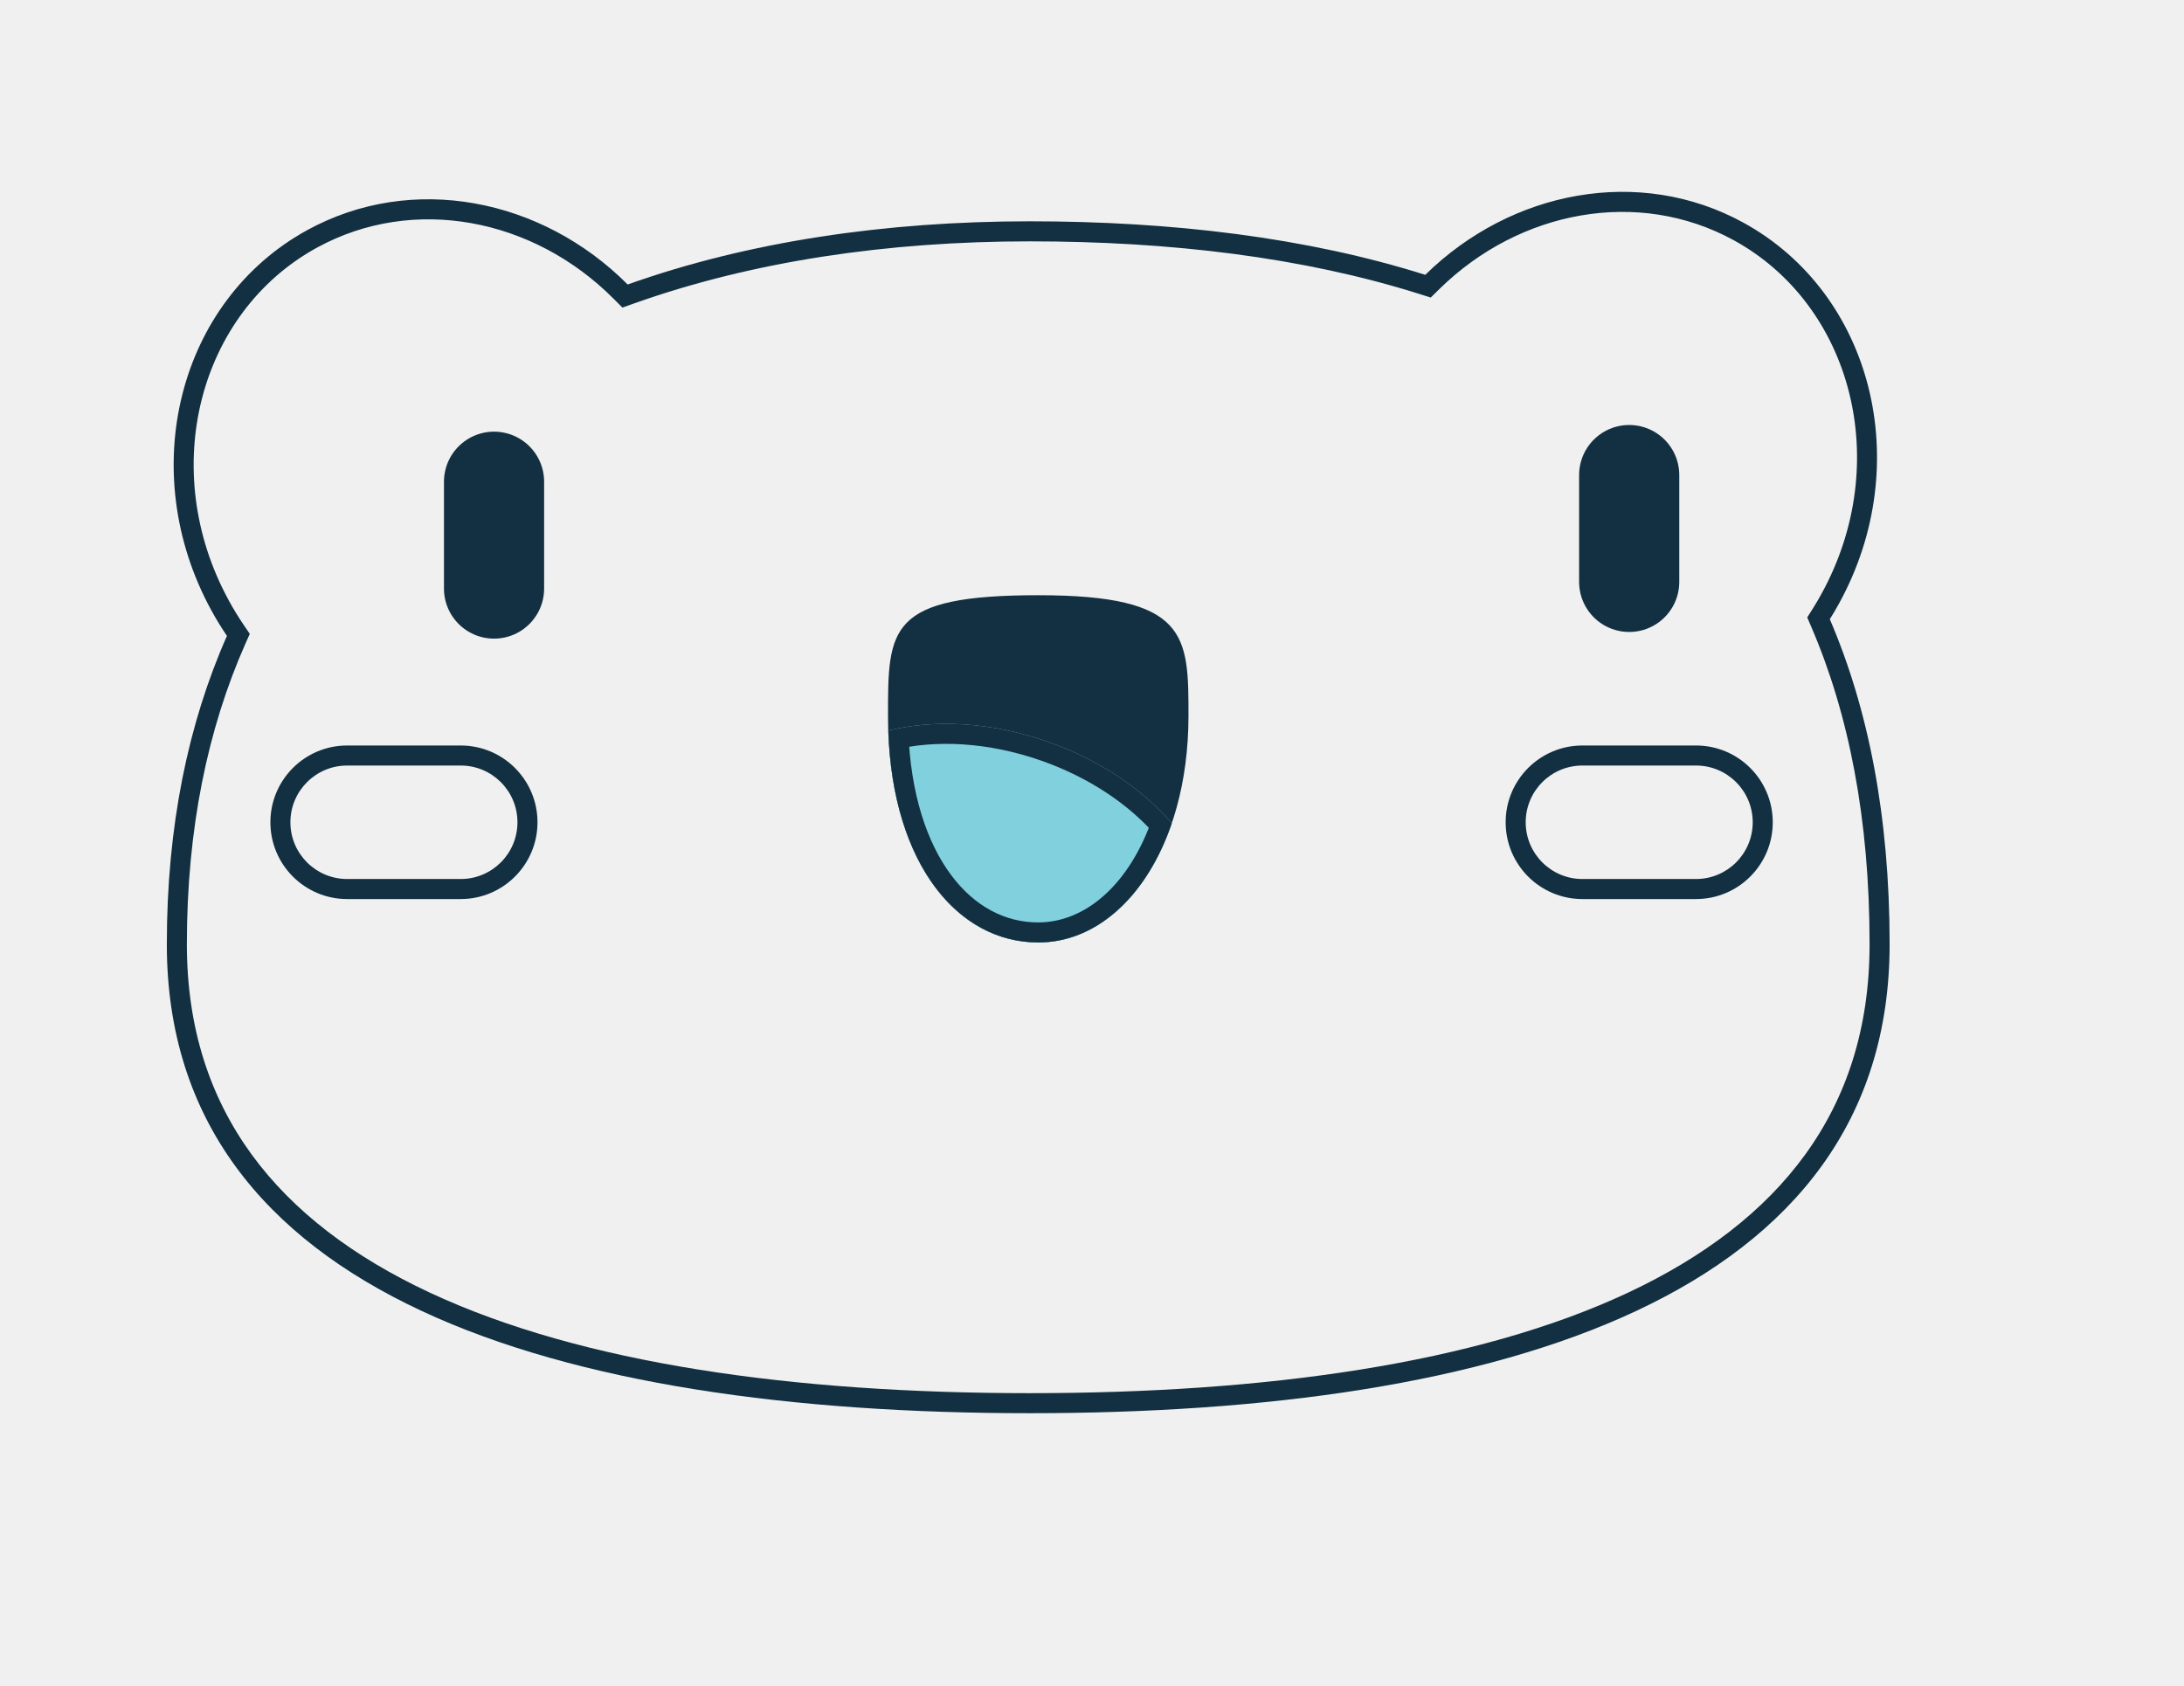
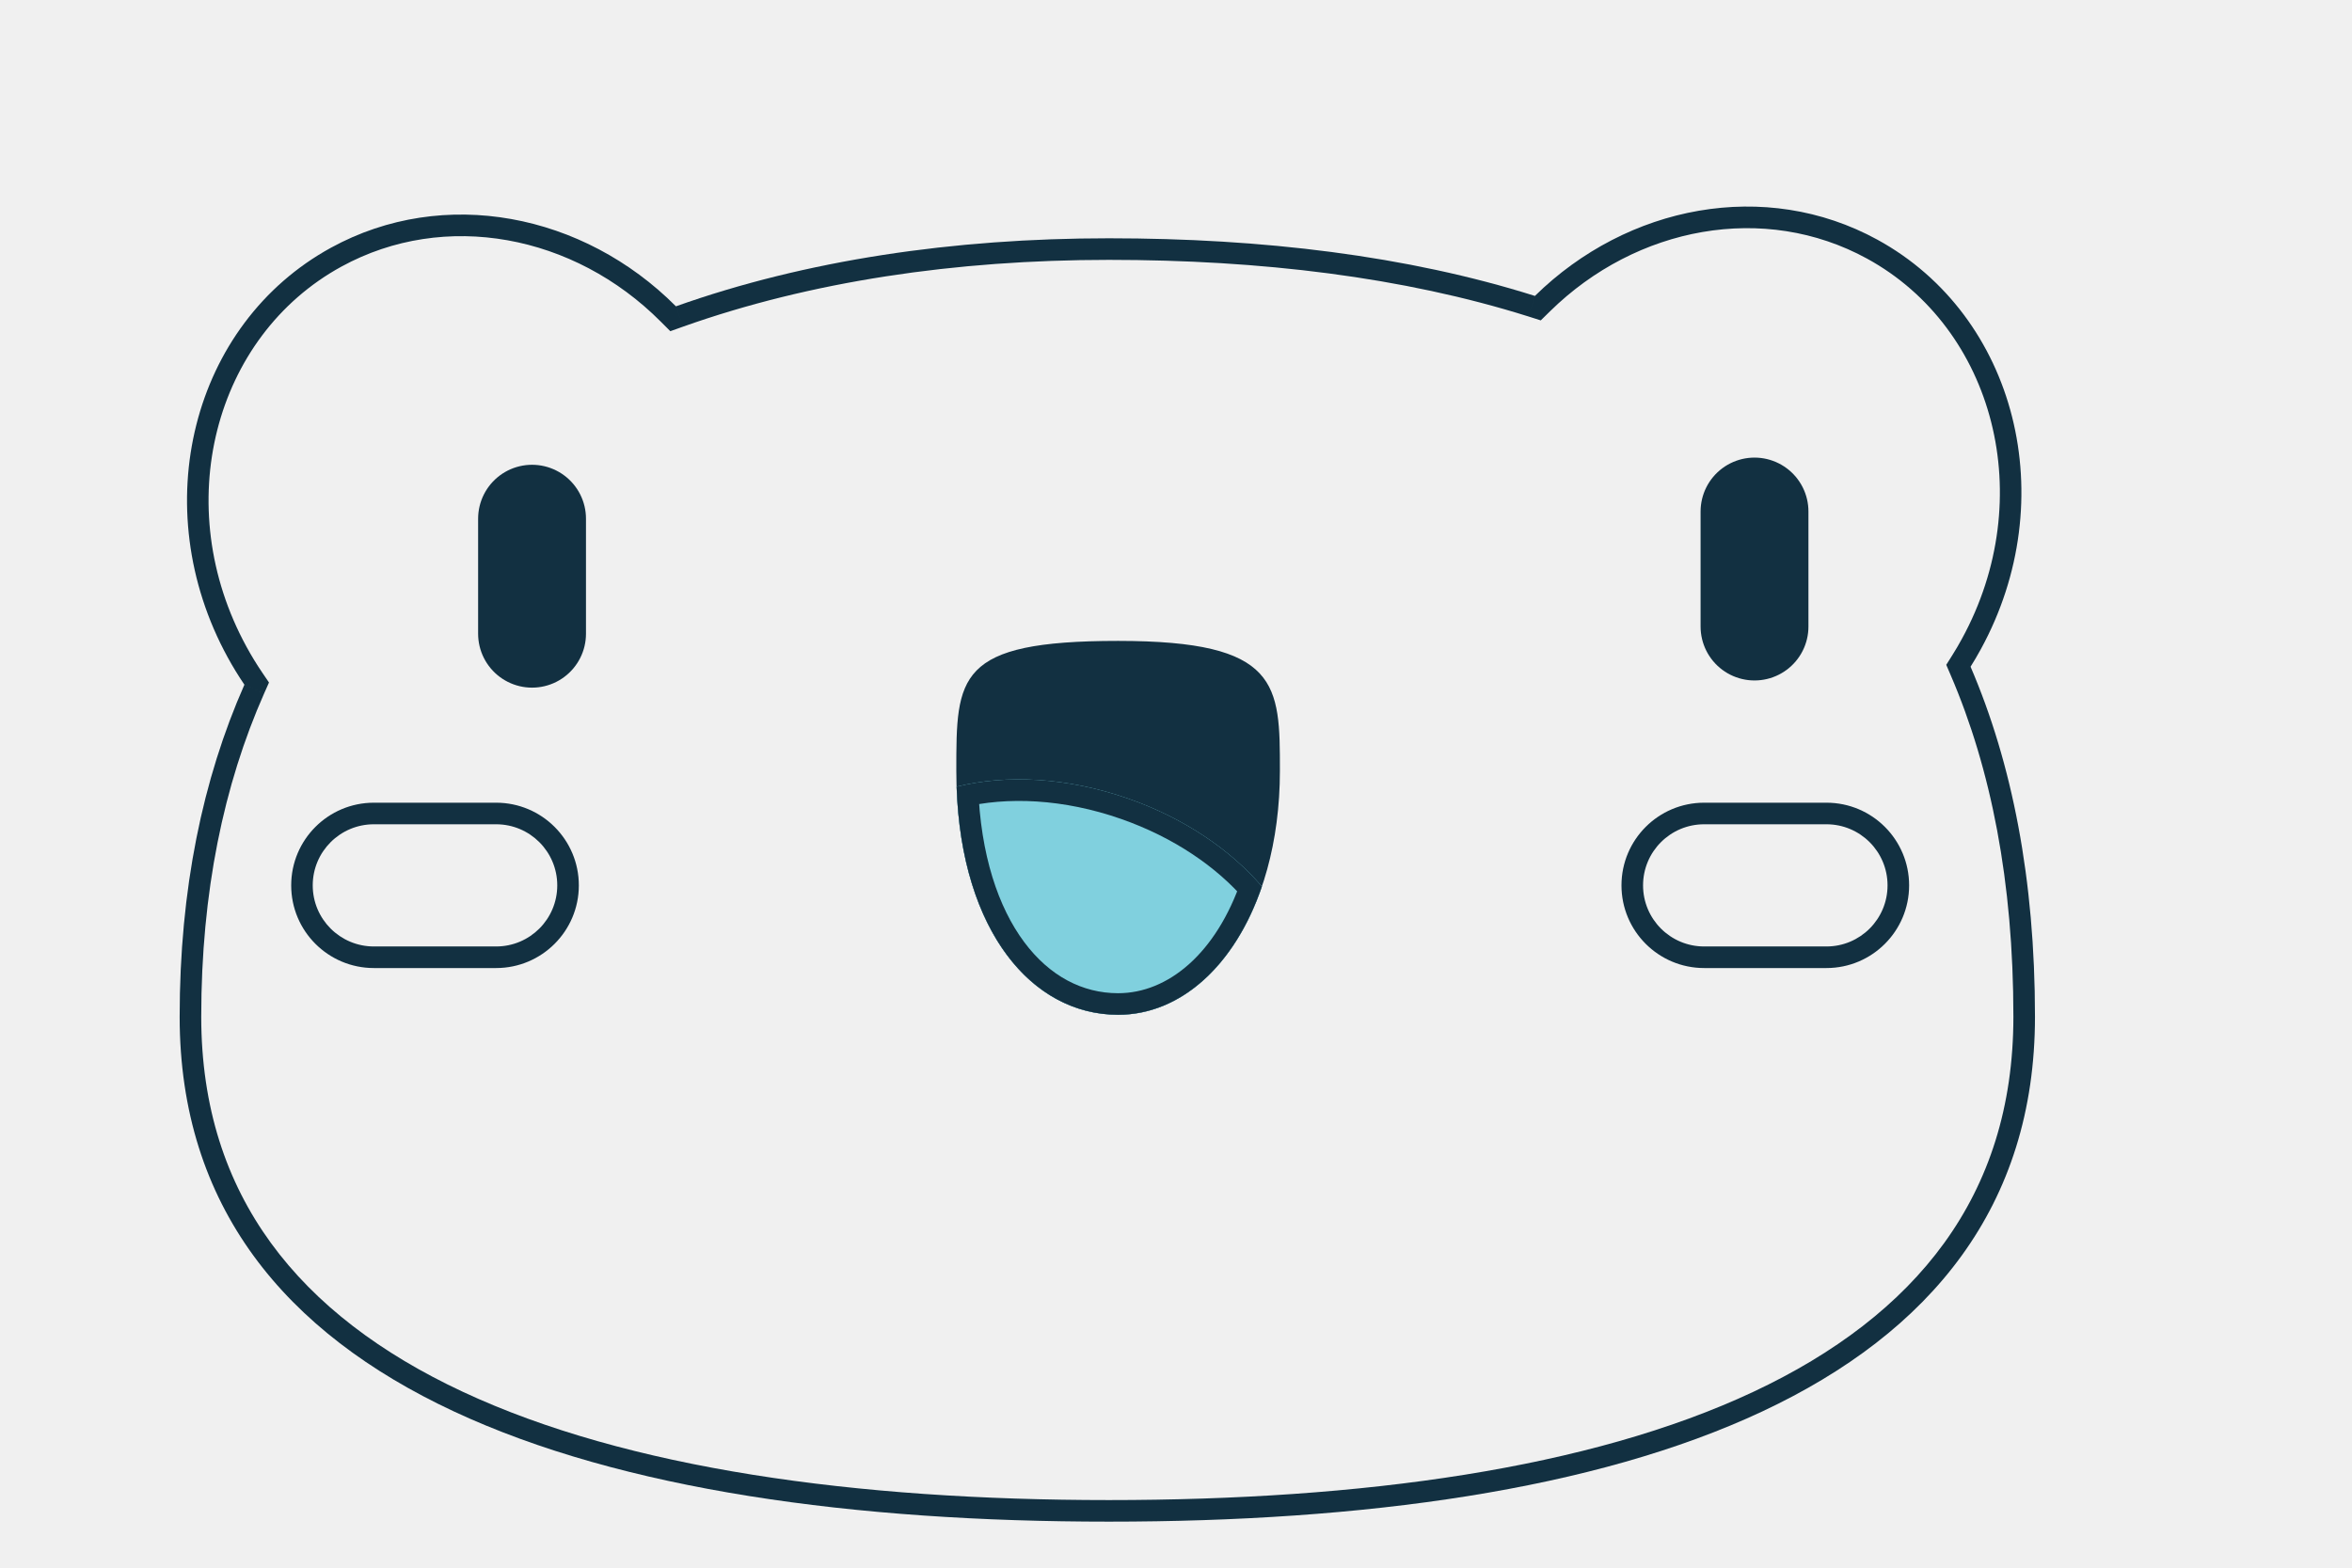
- <svg xmlns="http://www.w3.org/2000/svg" width="57" height="44" viewBox="0 0 57 44" fill="none">
-   <mask id="path-1-inside-1_2870_930" fill="white">
-     <path fill-rule="evenodd" clip-rule="evenodd" d="M47.756 16.161C48.763 18.504 49.317 21.311 49.317 24.644C49.317 33.836 39.186 36.884 26.873 36.884C14.559 36.884 4.354 33.836 4.354 24.644C4.354 21.558 4.911 18.884 5.923 16.597C5.779 16.384 5.643 16.163 5.517 15.932C3.527 12.296 4.649 7.85 8.024 6.003C10.762 4.505 14.141 5.177 16.381 7.425C19.525 6.307 23.1 5.776 26.873 5.776C30.585 5.776 34.1 6.196 37.198 7.173C39.439 4.971 42.783 4.324 45.497 5.809C48.871 7.656 49.994 12.101 48.004 15.738C47.925 15.883 47.842 16.024 47.756 16.161Z" />
-   </mask>
-   <path d="M47.756 16.161L47.313 15.883L47.167 16.115L47.275 16.367L47.756 16.161ZM5.923 16.597L6.401 16.809L6.519 16.544L6.356 16.304L5.923 16.597ZM5.517 15.932L5.059 16.183L5.059 16.183L5.517 15.932ZM8.024 6.003L8.275 6.462L8.275 6.462L8.024 6.003ZM16.381 7.425L16.011 7.794L16.245 8.028L16.556 7.917L16.381 7.425ZM37.198 7.173L37.041 7.671L37.34 7.766L37.564 7.546L37.198 7.173ZM45.497 5.809L45.246 6.268L45.246 6.268L45.497 5.809ZM48.004 15.738L47.545 15.487L47.545 15.487L48.004 15.738ZM47.275 16.367C48.25 18.634 48.794 21.369 48.794 24.644H49.84C49.84 21.253 49.276 18.374 48.236 15.955L47.275 16.367ZM48.794 24.644C48.794 26.84 48.191 28.645 47.118 30.128C46.041 31.617 44.469 32.809 42.49 33.738C38.522 35.6 33.002 36.361 26.873 36.361V37.407C33.057 37.407 38.759 36.644 42.934 34.684C45.028 33.702 46.758 32.409 47.965 30.741C49.176 29.067 49.84 27.044 49.84 24.644H48.794ZM26.873 36.361C20.744 36.361 15.205 35.6 11.217 33.737C9.229 32.809 7.648 31.616 6.564 30.127C5.484 28.643 4.877 26.839 4.877 24.644H3.831C3.831 27.045 4.5 29.069 5.718 30.742C6.933 32.41 8.672 33.702 10.775 34.685C14.968 36.644 20.688 37.407 26.873 37.407V36.361ZM4.877 24.644C4.877 21.622 5.423 19.02 6.401 16.809L5.445 16.386C4.4 18.746 3.831 21.494 3.831 24.644H4.877ZM5.059 16.183C5.193 16.428 5.337 16.664 5.49 16.891L6.356 16.304C6.221 16.105 6.094 15.897 5.976 15.681L5.059 16.183ZM7.773 5.544C4.113 7.547 2.948 12.326 5.059 16.183L5.976 15.681C4.106 12.265 5.185 8.153 8.275 6.462L7.773 5.544ZM16.752 7.056C14.368 4.664 10.74 3.921 7.773 5.544L8.275 6.462C10.784 5.089 13.913 5.689 16.011 7.794L16.752 7.056ZM16.556 7.917C19.634 6.824 23.147 6.299 26.873 6.299V5.253C23.053 5.253 19.417 5.791 16.206 6.932L16.556 7.917ZM26.873 6.299C30.549 6.299 34.007 6.715 37.041 7.671L37.355 6.674C34.192 5.677 30.622 5.253 26.873 5.253V6.299ZM37.564 7.546C39.662 5.485 42.758 4.907 45.246 6.268L45.748 5.35C42.807 3.741 39.216 4.457 36.831 6.8L37.564 7.546ZM45.246 6.268C48.336 7.959 49.415 12.071 47.545 15.487L48.462 15.989C50.573 12.132 49.407 7.353 45.748 5.35L45.246 6.268ZM47.545 15.487C47.471 15.623 47.394 15.755 47.313 15.883L48.199 16.439C48.29 16.293 48.378 16.143 48.462 15.989L47.545 15.487Z" fill="#123041" mask="url(#path-1-inside-1_2870_930)" />
-   <path d="M12.894 12.573V15.361" stroke="#123041" stroke-width="2.614" stroke-linecap="round" />
-   <path d="M42.52 12.399V15.187" stroke="#123041" stroke-width="2.614" stroke-linecap="round" />
-   <path d="M7.579 21.461C7.579 20.643 8.243 19.98 9.061 19.98V19.457C7.954 19.457 7.057 20.354 7.057 21.461H7.579ZM9.061 22.942C8.243 22.942 7.579 22.279 7.579 21.461H7.057C7.057 22.568 7.954 23.465 9.061 23.465V22.942ZM12.023 22.942H9.061V23.465H12.023V22.942ZM13.505 21.461C13.505 22.279 12.842 22.942 12.023 22.942V23.465C13.13 23.465 14.028 22.568 14.028 21.461H13.505ZM12.023 19.98C12.842 19.98 13.505 20.643 13.505 21.461H14.028C14.028 20.354 13.13 19.457 12.023 19.457V19.98ZM9.061 19.98H12.023V19.457H9.061V19.98ZM39.819 21.461C39.819 20.643 40.482 19.98 41.3 19.98V19.457C40.193 19.457 39.296 20.354 39.296 21.461H39.819ZM41.3 22.942C40.482 22.942 39.819 22.279 39.819 21.461H39.296C39.296 22.568 40.193 23.465 41.3 23.465V22.942ZM44.263 22.942H41.3V23.465H44.263V22.942ZM45.744 21.461C45.744 22.279 45.081 22.942 44.263 22.942V23.465C45.37 23.465 46.267 22.568 46.267 21.461H45.744ZM44.263 19.98C45.081 19.98 45.744 20.643 45.744 21.461H46.267C46.267 20.354 45.37 19.457 44.263 19.457V19.98ZM41.3 19.98H44.263V19.457H41.3V19.98Z" fill="#123041" />
-   <path d="M31.018 18.682C31.018 16.588 31.018 15.535 27.097 15.535C23.176 15.535 23.176 16.401 23.176 18.682C23.176 22.419 24.932 24.598 27.097 24.598C29.263 24.598 31.018 22.158 31.018 18.682Z" fill="#123041" />
-   <mask id="path-7-inside-2_2870_930" fill="white">
-     <path fill-rule="evenodd" clip-rule="evenodd" d="M23.183 19.069C23.299 22.57 25.008 24.598 27.097 24.598C28.614 24.598 29.93 23.401 30.582 21.488C29.824 20.602 28.702 19.834 27.346 19.359C25.868 18.841 24.389 18.768 23.183 19.069Z" />
-   </mask>
-   <path fill-rule="evenodd" clip-rule="evenodd" d="M23.183 19.069C23.299 22.57 25.008 24.598 27.097 24.598C28.614 24.598 29.93 23.401 30.582 21.488C29.824 20.602 28.702 19.834 27.346 19.359C25.868 18.841 24.389 18.768 23.183 19.069Z" fill="#80D0DE" />
-   <path d="M23.183 19.069L22.66 19.086L22.646 18.664L23.056 18.562L23.183 19.069ZM30.582 21.488L30.98 21.149L31.174 21.375L31.077 21.657L30.582 21.488ZM27.346 19.359L27.174 19.852L27.174 19.852L27.346 19.359ZM23.705 19.052C23.761 20.726 24.196 21.996 24.82 22.834C25.437 23.664 26.238 24.075 27.097 24.075V25.121C25.866 25.121 24.769 24.518 23.981 23.458C23.198 22.407 22.721 20.913 22.66 19.086L23.705 19.052ZM27.097 24.075C28.304 24.075 29.475 23.116 30.088 21.32L31.077 21.657C30.386 23.685 28.925 25.121 27.097 25.121V24.075ZM30.185 21.828C29.493 21.019 28.451 20.3 27.174 19.852L27.519 18.865C28.952 19.368 30.155 20.185 30.98 21.149L30.185 21.828ZM27.174 19.852C25.779 19.363 24.404 19.303 23.309 19.576L23.056 18.562C24.373 18.233 25.957 18.318 27.519 18.865L27.174 19.852Z" fill="#123041" mask="url(#path-7-inside-2_2870_930)" />
+ <svg xmlns="http://www.w3.org/2000/svg" width="57" height="38" viewBox="0 0 57 38" fill="none">
+   <g clip-path="url(#clip0_3047_1941)">
+     <mask id="path-1-inside-1_3047_1941" fill="white">
+       <path fill-rule="evenodd" clip-rule="evenodd" d="M47.756 16.161C48.763 18.504 49.317 21.311 49.317 24.644C49.317 33.836 39.186 36.884 26.873 36.884C14.56 36.884 4.354 33.836 4.354 24.644C4.354 21.558 4.912 18.884 5.923 16.597C5.779 16.384 5.643 16.163 5.517 15.932C3.527 12.296 4.649 7.85 8.024 6.003C10.762 4.505 14.141 5.177 16.381 7.425C19.525 6.307 23.1 5.776 26.873 5.776C30.586 5.776 34.1 6.196 37.198 7.173C39.439 4.971 42.783 4.324 45.497 5.809C48.871 7.656 49.994 12.101 48.004 15.738C47.925 15.883 47.842 16.024 47.756 16.161Z" />
+     </mask>
+     <path d="M47.756 16.161L47.313 15.883L47.167 16.115L47.275 16.367L47.756 16.161ZM5.923 16.597L6.401 16.809L6.519 16.544L6.356 16.304L5.923 16.597ZM5.517 15.932L5.059 16.183H5.059L5.517 15.932ZM8.024 6.003L8.275 6.462L8.024 6.003ZM16.381 7.425L16.011 7.794L16.245 8.028L16.556 7.917L16.381 7.425ZM37.198 7.173L37.041 7.671L37.34 7.766L37.564 7.546L37.198 7.173ZM45.497 5.809L45.246 6.268H45.246L45.497 5.809ZM48.004 15.738L47.545 15.487V15.487L48.004 15.738ZM47.275 16.367C48.25 18.634 48.794 21.369 48.794 24.644H49.84C49.84 21.253 49.276 18.374 48.236 15.955L47.275 16.367ZM48.794 24.644C48.794 26.84 48.191 28.645 47.118 30.128C46.041 31.617 44.469 32.809 42.49 33.738C38.522 35.6 33.002 36.361 26.873 36.361V37.407C33.057 37.407 38.759 36.644 42.934 34.684C45.028 33.702 46.758 32.409 47.965 30.741C49.176 29.067 49.84 27.044 49.84 24.644H48.794ZM26.873 36.361C20.744 36.361 15.205 35.6 11.217 33.737C9.229 32.809 7.648 31.616 6.564 30.127C5.484 28.643 4.877 26.839 4.877 24.644H3.831C3.831 27.045 4.5 29.069 5.718 30.742C6.933 32.41 8.672 33.702 10.775 34.685C14.968 36.644 20.689 37.407 26.873 37.407V36.361ZM4.877 24.644C4.877 21.622 5.423 19.02 6.401 16.809L5.445 16.386C4.4 18.746 3.831 21.494 3.831 24.644H4.877ZM5.059 16.183C5.193 16.428 5.337 16.664 5.49 16.891L6.356 16.304C6.221 16.105 6.094 15.897 5.976 15.681L5.059 16.183ZM7.773 5.544C4.113 7.547 2.948 12.326 5.059 16.183L5.976 15.681C4.106 12.265 5.185 8.153 8.275 6.462L7.773 5.544ZM16.752 7.056C14.368 4.664 10.74 3.921 7.773 5.544L8.275 6.462C10.784 5.089 13.914 5.689 16.011 7.794L16.752 7.056ZM16.556 7.917C19.634 6.824 23.147 6.299 26.873 6.299V5.253C23.053 5.253 19.417 5.791 16.206 6.932L16.556 7.917ZM26.873 6.299C30.549 6.299 34.007 6.715 37.041 7.671L37.355 6.674C34.192 5.677 30.622 5.253 26.873 5.253V6.299ZM37.564 7.546C39.662 5.485 42.759 4.907 45.246 6.268L45.748 5.35C42.807 3.741 39.216 4.457 36.831 6.8L37.564 7.546ZM45.246 6.268C48.336 7.959 49.415 12.071 47.545 15.487L48.462 15.989C50.573 12.132 49.407 7.353 45.748 5.35L45.246 6.268ZM47.545 15.487C47.471 15.623 47.394 15.755 47.313 15.883L48.199 16.439C48.29 16.293 48.378 16.143 48.462 15.989L47.545 15.487Z" fill="#123041" mask="url(#path-1-inside-1_3047_1941)" />
+     <path d="M12.894 12.573V15.361" stroke="#123041" stroke-width="2.614" stroke-linecap="round" />
+     <path d="M42.52 12.399V15.187" stroke="#123041" stroke-width="2.614" stroke-linecap="round" />
+     <path d="M7.579 21.461C7.579 20.643 8.243 19.98 9.061 19.98V19.457C7.954 19.457 7.057 20.354 7.057 21.461H7.579ZM9.061 22.942C8.243 22.942 7.579 22.279 7.579 21.461H7.057C7.057 22.568 7.954 23.465 9.061 23.465V22.942ZM12.023 22.942H9.061V23.465H12.023V22.942ZM13.505 21.461C13.505 22.279 12.842 22.942 12.023 22.942V23.465C13.13 23.465 14.028 22.568 14.028 21.461H13.505ZM12.023 19.98C12.842 19.98 13.505 20.643 13.505 21.461H14.028C14.028 20.354 13.13 19.457 12.023 19.457V19.98ZM9.061 19.98H12.023V19.457H9.061V19.98ZM39.819 21.461C39.819 20.643 40.482 19.98 41.3 19.98V19.457C40.193 19.457 39.296 20.354 39.296 21.461H39.819ZM41.3 22.942C40.482 22.942 39.819 22.279 39.819 21.461H39.296C39.296 22.568 40.193 23.465 41.3 23.465V22.942ZM44.263 22.942H41.3V23.465H44.263V22.942ZM45.744 21.461C45.744 22.279 45.081 22.942 44.263 22.942V23.465C45.37 23.465 46.267 22.568 46.267 21.461H45.744ZM44.263 19.98C45.081 19.98 45.744 20.643 45.744 21.461H46.267C46.267 20.354 45.37 19.457 44.263 19.457V19.98ZM41.3 19.98H44.263V19.457H41.3V19.98Z" fill="#123041" />
+     <path d="M31.018 18.682C31.018 16.588 31.018 15.535 27.097 15.535C23.176 15.535 23.176 16.401 23.176 18.682C23.176 22.419 24.932 24.598 27.097 24.598C29.263 24.598 31.018 22.158 31.018 18.682Z" fill="#123041" />
+     <mask id="path-7-inside-2_3047_1941" fill="white">
+       <path fill-rule="evenodd" clip-rule="evenodd" d="M23.183 19.069C23.299 22.57 25.008 24.598 27.097 24.598C28.614 24.598 29.93 23.401 30.582 21.488C29.824 20.602 28.702 19.834 27.346 19.359C25.868 18.841 24.389 18.768 23.183 19.069Z" />
+     </mask>
+     <path fill-rule="evenodd" clip-rule="evenodd" d="M23.183 19.069C23.299 22.57 25.008 24.598 27.097 24.598C28.614 24.598 29.93 23.401 30.582 21.488C29.824 20.602 28.702 19.834 27.346 19.359C25.868 18.841 24.389 18.768 23.183 19.069Z" fill="#80D0DE" />
+     <path d="M23.183 19.069L22.66 19.086L22.646 18.664L23.056 18.562L23.183 19.069ZM30.582 21.488L30.98 21.149L31.174 21.375L31.077 21.657L30.582 21.488ZM27.346 19.359L27.173 19.852H27.173L27.346 19.359ZM23.705 19.052C23.761 20.726 24.196 21.996 24.82 22.834C25.437 23.664 26.238 24.075 27.097 24.075V25.121C25.866 25.121 24.769 24.518 23.981 23.458C23.198 22.407 22.721 20.913 22.66 19.086L23.705 19.052ZM27.097 24.075C28.304 24.075 29.475 23.116 30.087 21.32L31.077 21.657C30.386 23.685 28.925 25.121 27.097 25.121V24.075ZM30.185 21.828C29.493 21.019 28.451 20.3 27.173 19.852L27.519 18.865C28.952 19.368 30.155 20.185 30.98 21.149L30.185 21.828ZM27.173 19.852C25.779 19.363 24.404 19.303 23.309 19.576L23.056 18.562C24.373 18.233 25.957 18.318 27.519 18.865L27.173 19.852Z" fill="#123041" mask="url(#path-7-inside-2_3047_1941)" />
+   </g>
+   <defs>
+     <clipPath id="clip0_3047_1941">
+       <rect width="56.117" height="37.975" fill="white" transform="translate(0 0.0253906)" />
+     </clipPath>
+   </defs>
</svg>
